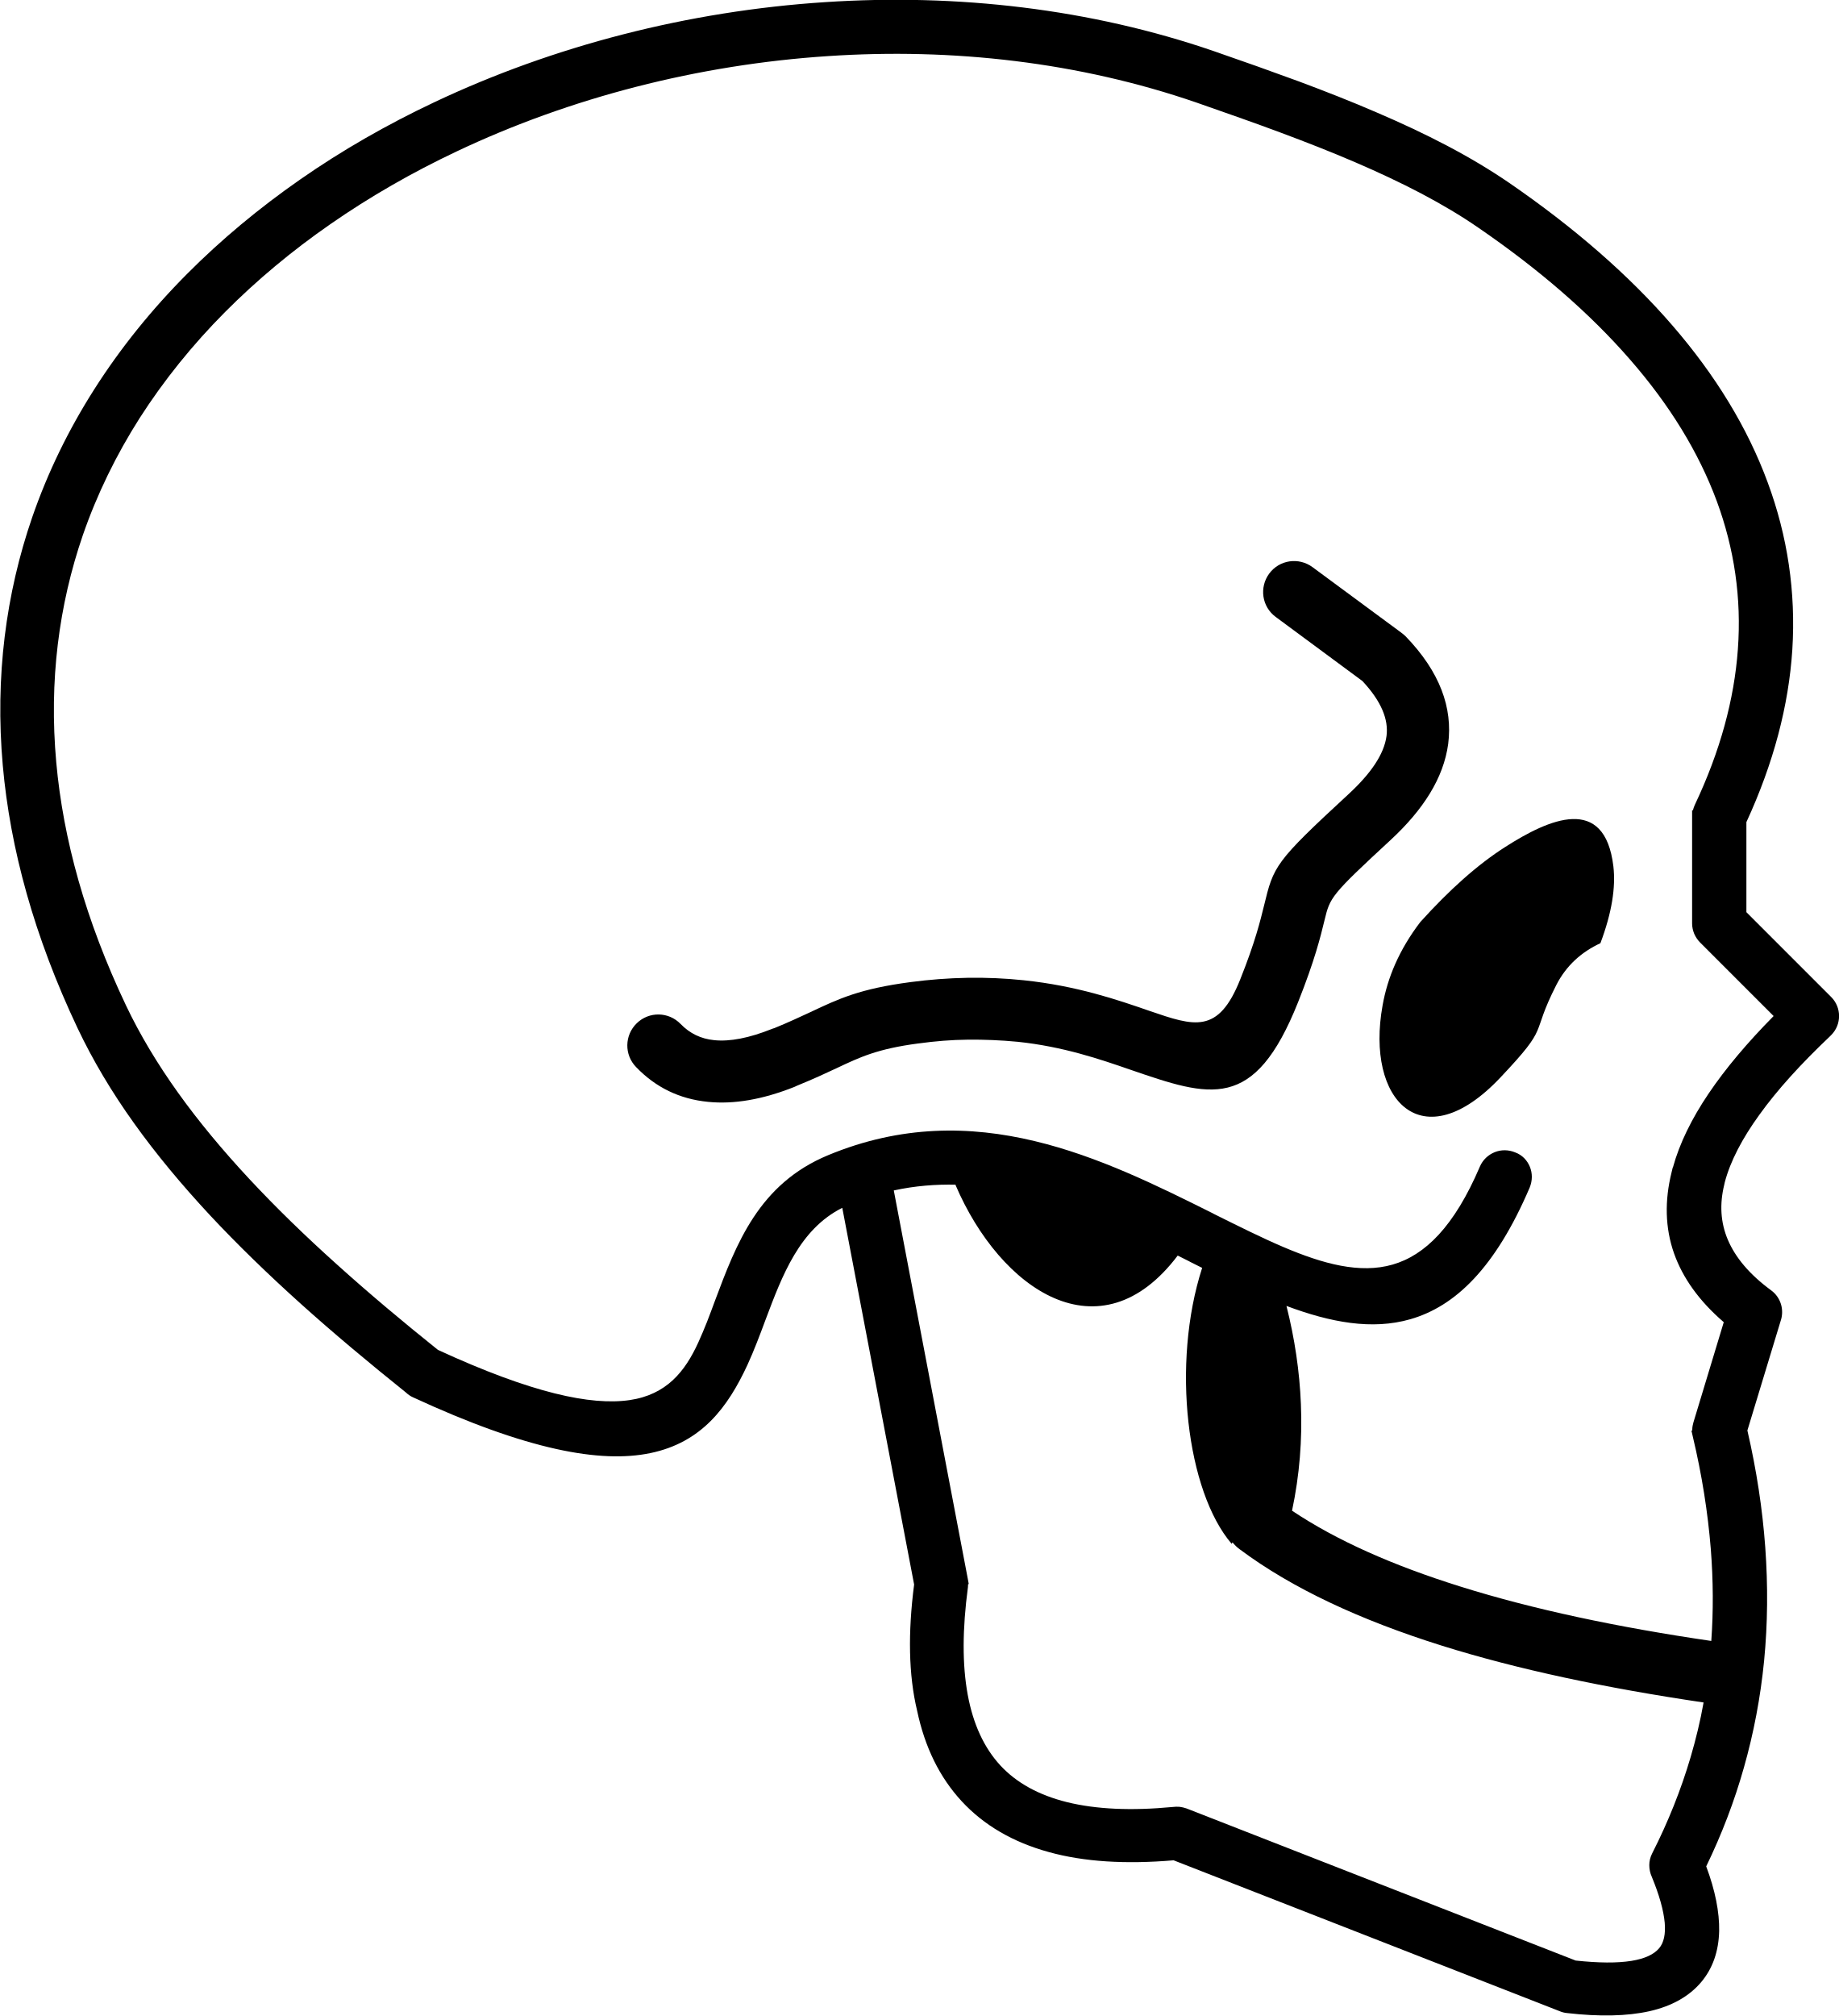
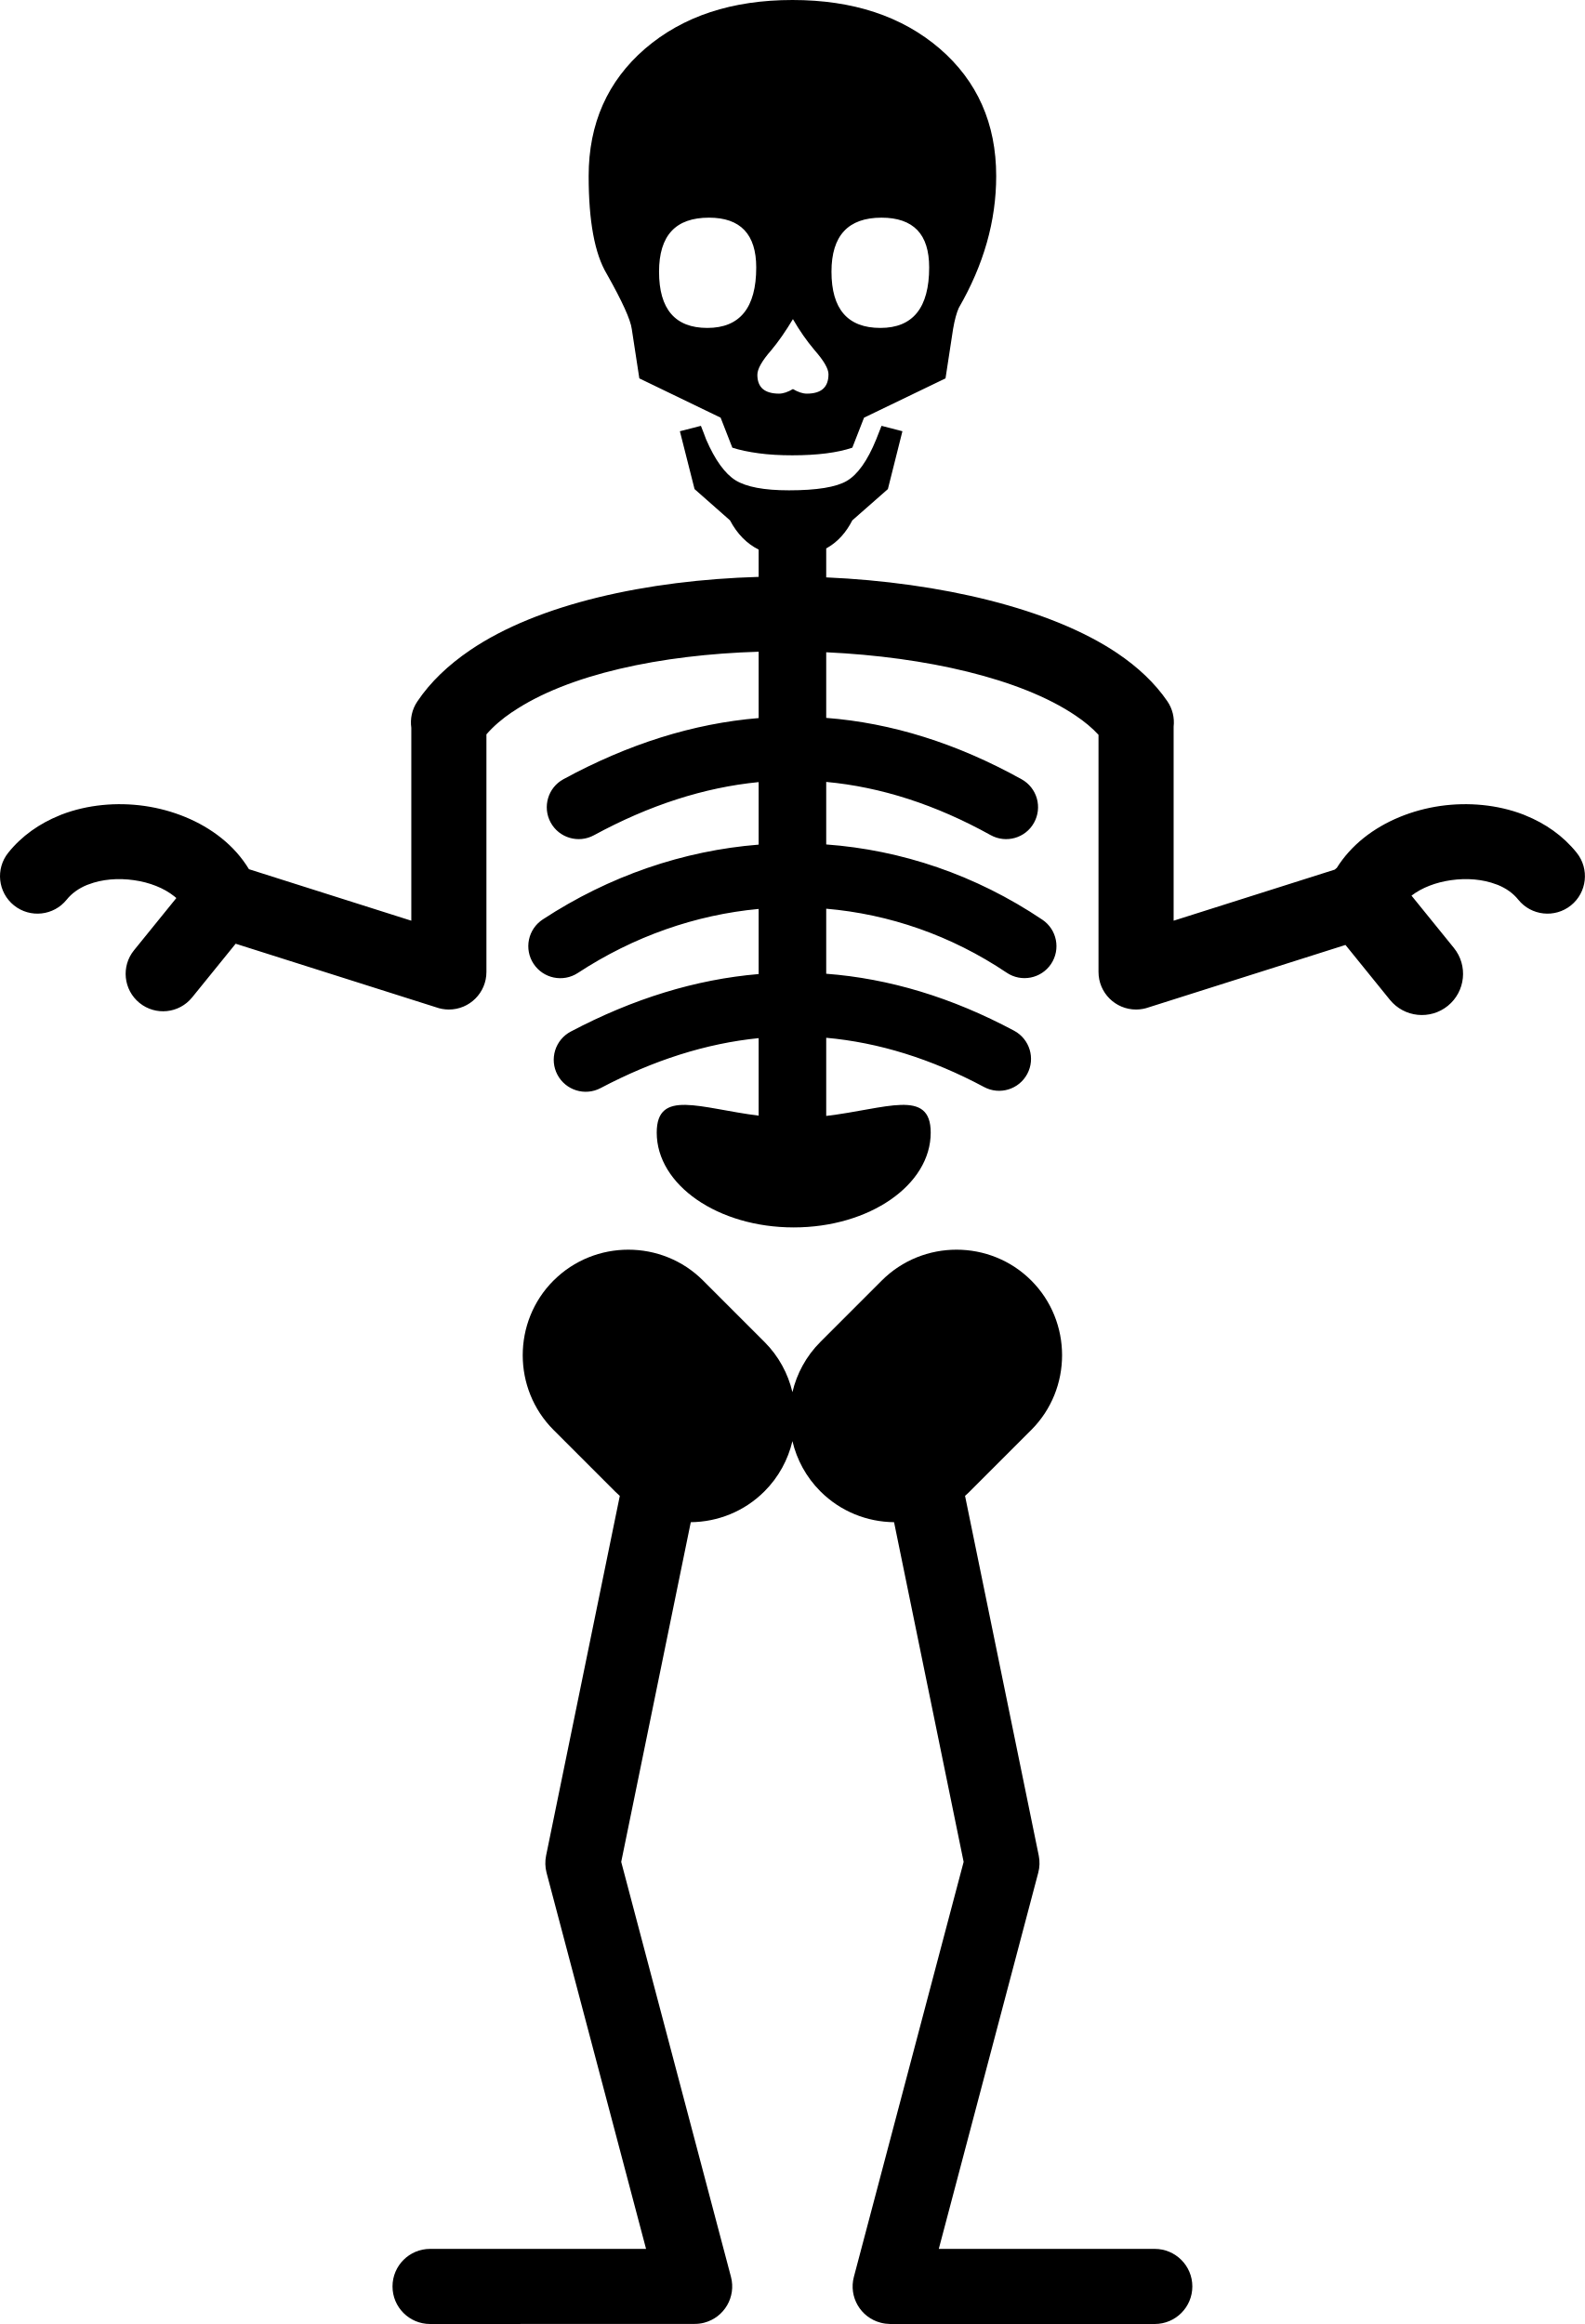
- <svg xmlns="http://www.w3.org/2000/svg" version="1.1" id="Layer_1" x="0px" y="0px" viewBox="0 0 112.09 122.88" style="enable-background:new 0 0 112.09 122.88" xml:space="preserve">
-   <g>
-     <path d="M93.27,71.12c0.16,0.39,0.16,0.84-0.01,1.26c-2.09,4.89-4.53,7.24-7.28,8.03c-2.33,0.67-4.85,0.2-7.55-0.81 c0.5,1.98,0.8,3.98,0.88,5.98c0.09,2.17-0.08,4.33-0.54,6.5c2.7,1.81,6.16,3.34,10.25,4.62c4.43,1.39,9.57,2.48,15.31,3.32 c0.13-1.82,0.12-3.69-0.03-5.6c-0.18-2.23-0.54-4.52-1.1-6.87l-0.08-0.35l0.05-0.01l0-0.06c0-0.14,0.03-0.29,0.07-0.43l0,0 l1.85-6.11c-1.51-1.3-2.5-2.7-3.03-4.19c-0.55-1.56-0.58-3.22-0.15-4.95l0.07-0.29h0.01c0.4-1.46,1.14-2.97,2.18-4.51 c1.04-1.54,2.37-3.11,3.96-4.72l-4.46-4.46l0,0l-0.02-0.02c-0.15-0.15-0.27-0.33-0.36-0.53v0c-0.08-0.2-0.13-0.41-0.13-0.63v-6.52 v-0.38h0.05c0.03-0.11,0.06-0.21,0.11-0.32v0c1.55-3.27,2.41-6.44,2.63-9.49c0.23-3.13-0.22-6.14-1.28-9.02 c-1.11-3-2.89-5.89-5.29-8.64c-2.46-2.83-5.56-5.51-9.25-8.04c-1.07-0.74-2.24-1.43-3.49-2.09c-1.26-0.66-2.6-1.29-4.02-1.9 c-1.44-0.62-2.97-1.22-4.58-1.82c-1.58-0.59-3.3-1.19-5.1-1.82C65.8,3.79,58.09,2.91,50.47,3.42c-7.9,0.52-15.71,2.53-22.63,5.81 c-2.71,1.28-5.29,2.76-7.68,4.42c-2.34,1.62-4.5,3.42-6.44,5.37c-1.98,1.99-3.73,4.16-5.21,6.47c-1.42,2.23-2.59,4.62-3.46,7.13 c-1.46,4.25-2.07,8.88-1.62,13.85c0.42,4.66,1.78,9.61,4.25,14.81c0.85,1.79,1.92,3.57,3.18,5.33c1.26,1.76,2.72,3.51,4.33,5.24 c1.63,1.75,3.42,3.49,5.36,5.23c1.93,1.74,3.99,3.47,6.15,5.2c5.73,2.64,9.33,3.4,11.68,3.06c2.26-0.33,3.38-1.74,4.19-3.51 c0.18-0.4,0.36-0.82,0.53-1.25c0.19-0.49,0.34-0.89,0.49-1.3v0l0,0l0,0c1.3-3.47,2.67-7.12,6.9-8.87c4.46-1.85,8.65-1.8,12.58-0.86 c3.89,0.93,7.51,2.73,10.86,4.4l0,0l0.07,0.04h0c1.49,0.74,2.93,1.46,4.22,2.01c2.46,1.05,4.7,1.65,6.68,1.08 c1.98-0.57,3.76-2.32,5.32-5.97c0.18-0.42,0.51-0.72,0.9-0.88c0.39-0.16,0.84-0.16,1.25,0.01C92.81,70.4,93.11,70.73,93.27,71.12 L93.27,71.12z M97.57,57.49c0.7-1.86,0.94-3.41,0.79-4.69c-0.53-4.39-3.92-2.89-6.6-1.17c-1.68,1.07-3.4,2.61-5.17,4.57 c-1.29,1.69-2,3.39-2.3,5.08c-1.05,5.8,2.42,9.44,7.18,4.4c3.09-3.27,1.78-2.44,3.41-5.64C95.49,58.85,96.41,58.03,97.57,57.49 L97.57,57.49z M38.78,65.04c-0.73-0.75-0.71-1.94,0.04-2.67c0.75-0.73,1.94-0.71,2.67,0.04c0.56,0.58,1.24,0.91,2.05,0.99 c0.96,0.1,2.13-0.13,3.51-0.68c0.05-0.02,0.1-0.04,0.15-0.05c0.84-0.34,1.56-0.68,2.21-0.98c1.74-0.82,3-1.42,6.11-1.83v0 c1.14-0.15,2.29-0.24,3.45-0.26c1.16-0.02,2.31,0.03,3.45,0.15c3.23,0.34,5.68,1.18,7.67,1.87c2.72,0.93,4.18,1.44,5.52-1.92 c0.92-2.3,1.23-3.6,1.45-4.49c0.59-2.43,0.64-2.64,5.16-6.81c1.33-1.23,2.16-2.41,2.31-3.54c0.13-1-0.31-2.11-1.47-3.35l-5.29-3.91 c-0.84-0.62-1.01-1.8-0.39-2.64c0.62-0.84,1.8-1.01,2.64-0.39l5.38,3.97c0.1,0.07,0.19,0.15,0.28,0.23 c2.12,2.19,2.89,4.38,2.61,6.57c-0.28,2.09-1.53,4.02-3.49,5.84c-3.68,3.4-3.71,3.51-4.05,4.91c-0.24,0.99-0.59,2.43-1.61,4.99 c-2.68,6.72-5.34,5.8-10.26,4.11c-1.82-0.63-4.07-1.4-6.83-1.69C61,63.4,60,63.36,59,63.37c-0.99,0.01-1.98,0.09-3,0.23l0,0 l-0.01,0c-2.5,0.33-3.55,0.83-4.99,1.51c-0.66,0.31-1.39,0.65-2.42,1.07c-0.05,0.02-0.1,0.05-0.15,0.07 c-1.94,0.77-3.69,1.07-5.27,0.91C41.43,66.99,39.97,66.28,38.78,65.04L38.78,65.04z M73.29,77.28l-0.72-0.36l-0.09-0.05l0,0l0,0 l-0.68-0.34c-4.73,6.26-10.81,2.1-13.55-4.31l0.05-0.01c-1.25-0.03-2.52,0.07-3.81,0.35L59,96.22l0.06,0.33l-0.04,0.01 c0,0.06-0.01,0.13-0.01,0.19c-0.34,2.54-0.35,4.73-0.01,6.56c0.33,1.78,0.99,3.21,1.98,4.29c0.99,1.07,2.35,1.82,4.09,2.25 c1.76,0.43,3.89,0.53,6.42,0.29v0c0.14-0.02,0.28-0.02,0.43-0.01c0.14,0.02,0.28,0.05,0.42,0.1l23.72,9.27 c1.4,0.15,2.53,0.16,3.4,0.02c0.81-0.13,1.37-0.39,1.69-0.77c0.29-0.34,0.4-0.87,0.34-1.56c-0.07-0.75-0.33-1.69-0.79-2.8h0 c-0.1-0.22-0.15-0.46-0.15-0.71c0-0.24,0.06-0.49,0.18-0.72v0c0.97-1.91,1.75-3.86,2.34-5.86c0.32-1.09,0.59-2.2,0.79-3.33 c-5.96-0.88-11.32-2.01-15.95-3.46c-4.97-1.56-9.13-3.49-12.32-5.87c-0.17-0.12-0.32-0.27-0.45-0.43l-0.05,0.09 C72.35,90.91,71.4,83.13,73.29,77.28L73.29,77.28z M55.73,96.58l-4.38-22.96c-2.61,1.31-3.66,4.12-4.67,6.8l0,0 c-0.19,0.51-0.38,1.02-0.54,1.42c-0.18,0.46-0.37,0.91-0.57,1.35c-1.21,2.61-2.8,4.73-5.92,5.38c-3.04,0.63-7.51-0.18-14.47-3.4 l0,0c-0.09-0.04-0.16-0.08-0.23-0.13c-0.07-0.05-0.14-0.1-0.21-0.17c-2.27-1.82-4.41-3.61-6.39-5.39c-2-1.8-3.86-3.6-5.55-5.41 c-1.72-1.85-3.28-3.72-4.63-5.61c-1.36-1.9-2.51-3.83-3.44-5.79c-2.65-5.6-4.11-10.95-4.56-16.01c-0.48-5.41,0.19-10.47,1.79-15.12 c0.95-2.75,2.22-5.35,3.78-7.8c1.61-2.53,3.51-4.88,5.67-7.05c2.08-2.09,4.39-4.01,6.89-5.75c2.54-1.77,5.28-3.34,8.16-4.7 c7.29-3.45,15.52-5.57,23.85-6.11c8.04-0.53,16.18,0.4,23.7,2.99c1.77,0.61,3.48,1.22,5.17,1.84c1.66,0.62,3.24,1.24,4.74,1.89 c1.52,0.65,2.95,1.32,4.3,2.03c1.35,0.71,2.61,1.46,3.78,2.26c3.96,2.72,7.31,5.63,9.97,8.71c2.62,3.03,4.57,6.22,5.8,9.56 c1.21,3.27,1.72,6.67,1.5,10.19c-0.22,3.4-1.14,6.91-2.8,10.51v5.49l5.17,5.17l0,0v0c0.32,0.32,0.48,0.74,0.48,1.16 c0,0.42-0.16,0.84-0.48,1.16v0l0,0l-0.01,0.01l-0.08,0.08v0c-1.75,1.66-3.2,3.25-4.29,4.77c-1.05,1.45-1.77,2.83-2.11,4.12 l-0.03,0.14c-0.29,1.18-0.23,2.3,0.22,3.36c0.46,1.08,1.32,2.11,2.64,3.08c0.3,0.22,0.5,0.52,0.6,0.85c0.1,0.34,0.09,0.7-0.03,1.04 l0,0l-2.02,6.65c0.56,2.42,0.92,4.79,1.09,7.12c0.17,2.35,0.15,4.66-0.07,6.92c-0.22,2.22-0.63,4.39-1.23,6.5 c-0.58,2.06-1.35,4.07-2.3,6.03c0.55,1.47,0.81,2.79,0.79,3.94c-0.03,1.23-0.39,2.28-1.1,3.12c-0.73,0.86-1.78,1.46-3.16,1.77 c-1.35,0.3-3.02,0.34-5.02,0.11c-0.08-0.01-0.16-0.02-0.23-0.04c-0.08-0.02-0.16-0.05-0.23-0.08v0l-23.52-9.19 c-2.94,0.25-5.47,0.09-7.6-0.5c-2.19-0.6-3.97-1.64-5.32-3.1c-1.35-1.46-2.25-3.3-2.72-5.53C55.39,102.09,55.35,99.52,55.73,96.58 L55.73,96.58z M46.68,80.43L46.68,80.43L46.68,80.43L46.68,80.43z" />
-   </g>
+ <svg xmlns="http://www.w3.org/2000/svg" shape-rendering="geometricPrecision" text-rendering="geometricPrecision" image-rendering="optimizeQuality" fill-rule="evenodd" clip-rule="evenodd" viewBox="0 0 349 511.75">
+   <path d="m190.26 91.97-2.58 6.61c-3.24 1.1-7.66 1.68-13.22 1.68-2.7 0-5.2-.14-7.43-.45-2.23-.3-4.16-.71-5.77-1.23l-2.58-6.61-17.9-8.65-1.66-10.84c-.26-2.07-2.1-6.12-5.51-12.16-2.67-4.45-3.99-11.64-3.99-21.56 0-11.55 4.17-20.91 12.43-28.05C150.37 3.57 161.17 0 174.51 0c13.3 0 24.1 3.57 32.42 10.71 8.27 7.14 12.43 16.5 12.43 28.05 0 9.92-2.76 19.57-8.24 29.04-.47 1.06-.91 2.61-1.26 4.68l-1.66 10.84-17.94 8.65zm36.82 190c-9.05-9.05-23.86-9.05-32.91 0l-13.52 13.52c-3.15 3.15-5.2 7-6.16 11.06-.96-4.06-3.01-7.91-6.16-11.06l-13.52-13.52c-9.05-9.05-23.86-9.05-32.91 0h-.01c-9.05 9.05-9.05 23.86 0 32.91l13.52 13.52c.35.35.7.68 1.07 1l-16.23 79.2a8.4 8.4 0 0 0 .09 3.74l21.92 82.87H94.7c-4.57 0-8.27 3.71-8.27 8.27 0 4.57 3.7 8.27 8.27 8.27l58.28-.02c.69 0 1.4-.08 2.1-.27 4.4-1.16 7.04-5.67 5.88-10.08l-24.17-91.39 15.32-74.8c5.89-.06 11.75-2.32 16.22-6.79 3.15-3.15 5.2-7 6.16-11.06.96 4.06 3.01 7.91 6.16 11.06 4.47 4.47 10.33 6.73 16.22 6.79l15.32 74.8-24.17 91.39a8.248 8.248 0 0 0 5.88 10.08c.7.19 1.4.27 2.1.29h58.28c4.56 0 8.27-3.7 8.27-8.27 0-4.56-3.71-8.27-8.27-8.27h-47.56l21.91-82.87c.31-1.18.36-2.46.1-3.74l-16.23-79.21c.36-.31.72-.64 1.06-.99l13.52-13.52c9.05-9.05 9.05-23.86 0-32.91zm66.83-90.48.33-.29.11-.08c1.58-2.52 3.59-4.72 5.92-6.59 4.7-3.76 10.71-6.17 16.9-7.06 6.11-.87 12.57-.29 18.28 1.9l.45.19c4.38 1.77 8.3 4.49 11.28 8.21a8.257 8.257 0 0 1-1.26 11.6 8.257 8.257 0 0 1-11.6-1.26c-1.14-1.43-2.7-2.51-4.48-3.24l-.34-.12c-2.98-1.15-6.53-1.43-10.01-.93-3.29.47-6.37 1.63-8.68 3.4l9.32 11.5c3.16 3.89 2.57 9.6-1.31 12.76-3.89 3.16-9.6 2.57-12.76-1.31l-9.79-12.09L253 221.8c-.89.32-1.84.5-2.84.5-4.57 0-8.27-3.7-8.27-8.27v-52.22c-1.36-1.49-3.08-2.92-5.11-4.28-12.04-8.12-32.89-12.88-54.85-13.9v14.45c14.39 1.11 28.74 5.59 43.03 13.52a7.023 7.023 0 0 1 2.73 9.56c-1.88 3.4-6.16 4.62-9.56 2.73-12.11-6.72-24.18-10.6-36.2-11.71v13.77c16.55 1.21 32.89 6.69 47.58 16.56 3.23 2.16 4.09 6.53 1.93 9.76-2.16 3.22-6.53 4.09-9.75 1.93-12.28-8.25-25.92-12.91-39.76-14.1v14.32c13.84 1.05 27.64 5.2 41.38 12.55 3.42 1.83 4.72 6.09 2.89 9.51a7.018 7.018 0 0 1-9.5 2.89c-11.63-6.22-23.22-9.81-34.77-10.85v17.21c13.2-1.56 23.01-6.14 23.01 3.68 0 11.53-13.51 20.87-30.17 20.87-16.66 0-30.16-9.34-30.16-20.87 0-9.68 9.52-5.37 22.44-3.74V228.6c-11.54 1.16-23.14 4.85-34.8 11-3.44 1.81-7.69.49-9.51-2.95a7.03 7.03 0 0 1 2.95-9.5c13.72-7.24 27.51-11.49 41.36-12.66v-14.34c-13.85 1.29-27.5 6.03-39.81 14.1-3.26 2.13-7.63 1.22-9.76-2.04a7.038 7.038 0 0 1 2.04-9.75c14.66-9.61 30.98-15.15 47.53-16.47v-13.77c-12.03 1.18-24.12 5.1-36.26 11.7-3.41 1.86-7.68.6-9.54-2.81-1.85-3.41-.59-7.68 2.82-9.53 14.26-7.75 28.59-12.27 42.98-13.46v-14.61c-21.52.65-42.04 4.97-54.27 13.3h-.03c-2.21 1.5-4.11 3.13-5.64 4.9v52.32c0 4.57-3.7 8.27-8.27 8.27-1 0-1.96-.18-2.84-.5l-44.11-13.99-9.59 11.83c-2.87 3.54-8.06 4.07-11.59 1.2-3.53-2.87-4.07-8.06-1.2-11.59l9.32-11.5-.44-.37c-2.32-1.86-5.49-3.08-8.88-3.56-3.48-.5-7.03-.22-10.01.93l-.34.12c-1.78.73-3.34 1.81-4.48 3.24a8.257 8.257 0 0 1-11.6 1.26 8.257 8.257 0 0 1-1.26-11.6c2.98-3.72 6.9-6.44 11.28-8.21l.45-.19c5.71-2.19 12.17-2.77 18.28-1.9 6.19.89 12.2 3.3 16.9 7.06 2.42 1.93 4.49 4.23 6.09 6.87l35.75 11.34v-42.48c-.28-1.96.13-4.03 1.33-5.8 2.86-4.26 6.8-8.01 11.59-11.27 14.96-10.2 38.96-15.44 63.56-16.16v-6.01c-2.62-1.31-4.72-3.45-6.31-6.44l-7.8-6.88-3.23-12.74 4.63-1.19c.53 1.32.88 2.29 1.15 3 1.96 4.54 4.15 7.54 6.47 8.99 2.37 1.46 6.25 2.21 11.77 2.21 6.13 0 10.41-.7 12.73-2.07 2.36-1.37 4.55-4.41 6.47-9.13.27-.71.66-1.68 1.18-3l4.6 1.19-3.2 12.74-7.83 6.88c-1.36 2.65-3.15 4.67-5.43 6l-.32.18v6.38c25.08 1.11 49.45 6.83 64.09 16.69 4.56 3.07 8.31 6.61 11.03 10.59a8.234 8.234 0 0 1 1.38 5.59v42.73l35.48-11.25zM174.6 70.27c-1.53 2.56-3.11 4.86-4.76 6.84-2.06 2.34-3.07 4.14-3.07 5.42 0 1.37.39 2.43 1.22 3.14.79.65 1.97 1.01 3.55 1.01.92 0 1.97-.36 3.06-1.01 1.09.65 2.14 1.01 3.06 1.01 3.2 0 4.77-1.41 4.77-4.28 0-1.2-1.01-2.95-3.06-5.29-1.75-2.07-3.32-4.32-4.77-6.84zm-29.48-10.44c0 8.24 3.54 12.38 10.63 12.38 7.18 0 10.77-4.45 10.77-13.31 0-7.31-3.47-10.97-10.39-10.97-3.66 0-6.42.96-8.26 2.95-1.84 1.98-2.75 4.99-2.75 8.95zm37.97 0c0 8.24 3.58 12.38 10.77 12.38 7.17 0 10.74-4.45 10.74-13.31 0-3.7-.87-6.43-2.61-8.24-1.75-1.81-4.37-2.73-7.88-2.73-7.35 0-11.02 3.96-11.02 11.9z" />
</svg>
